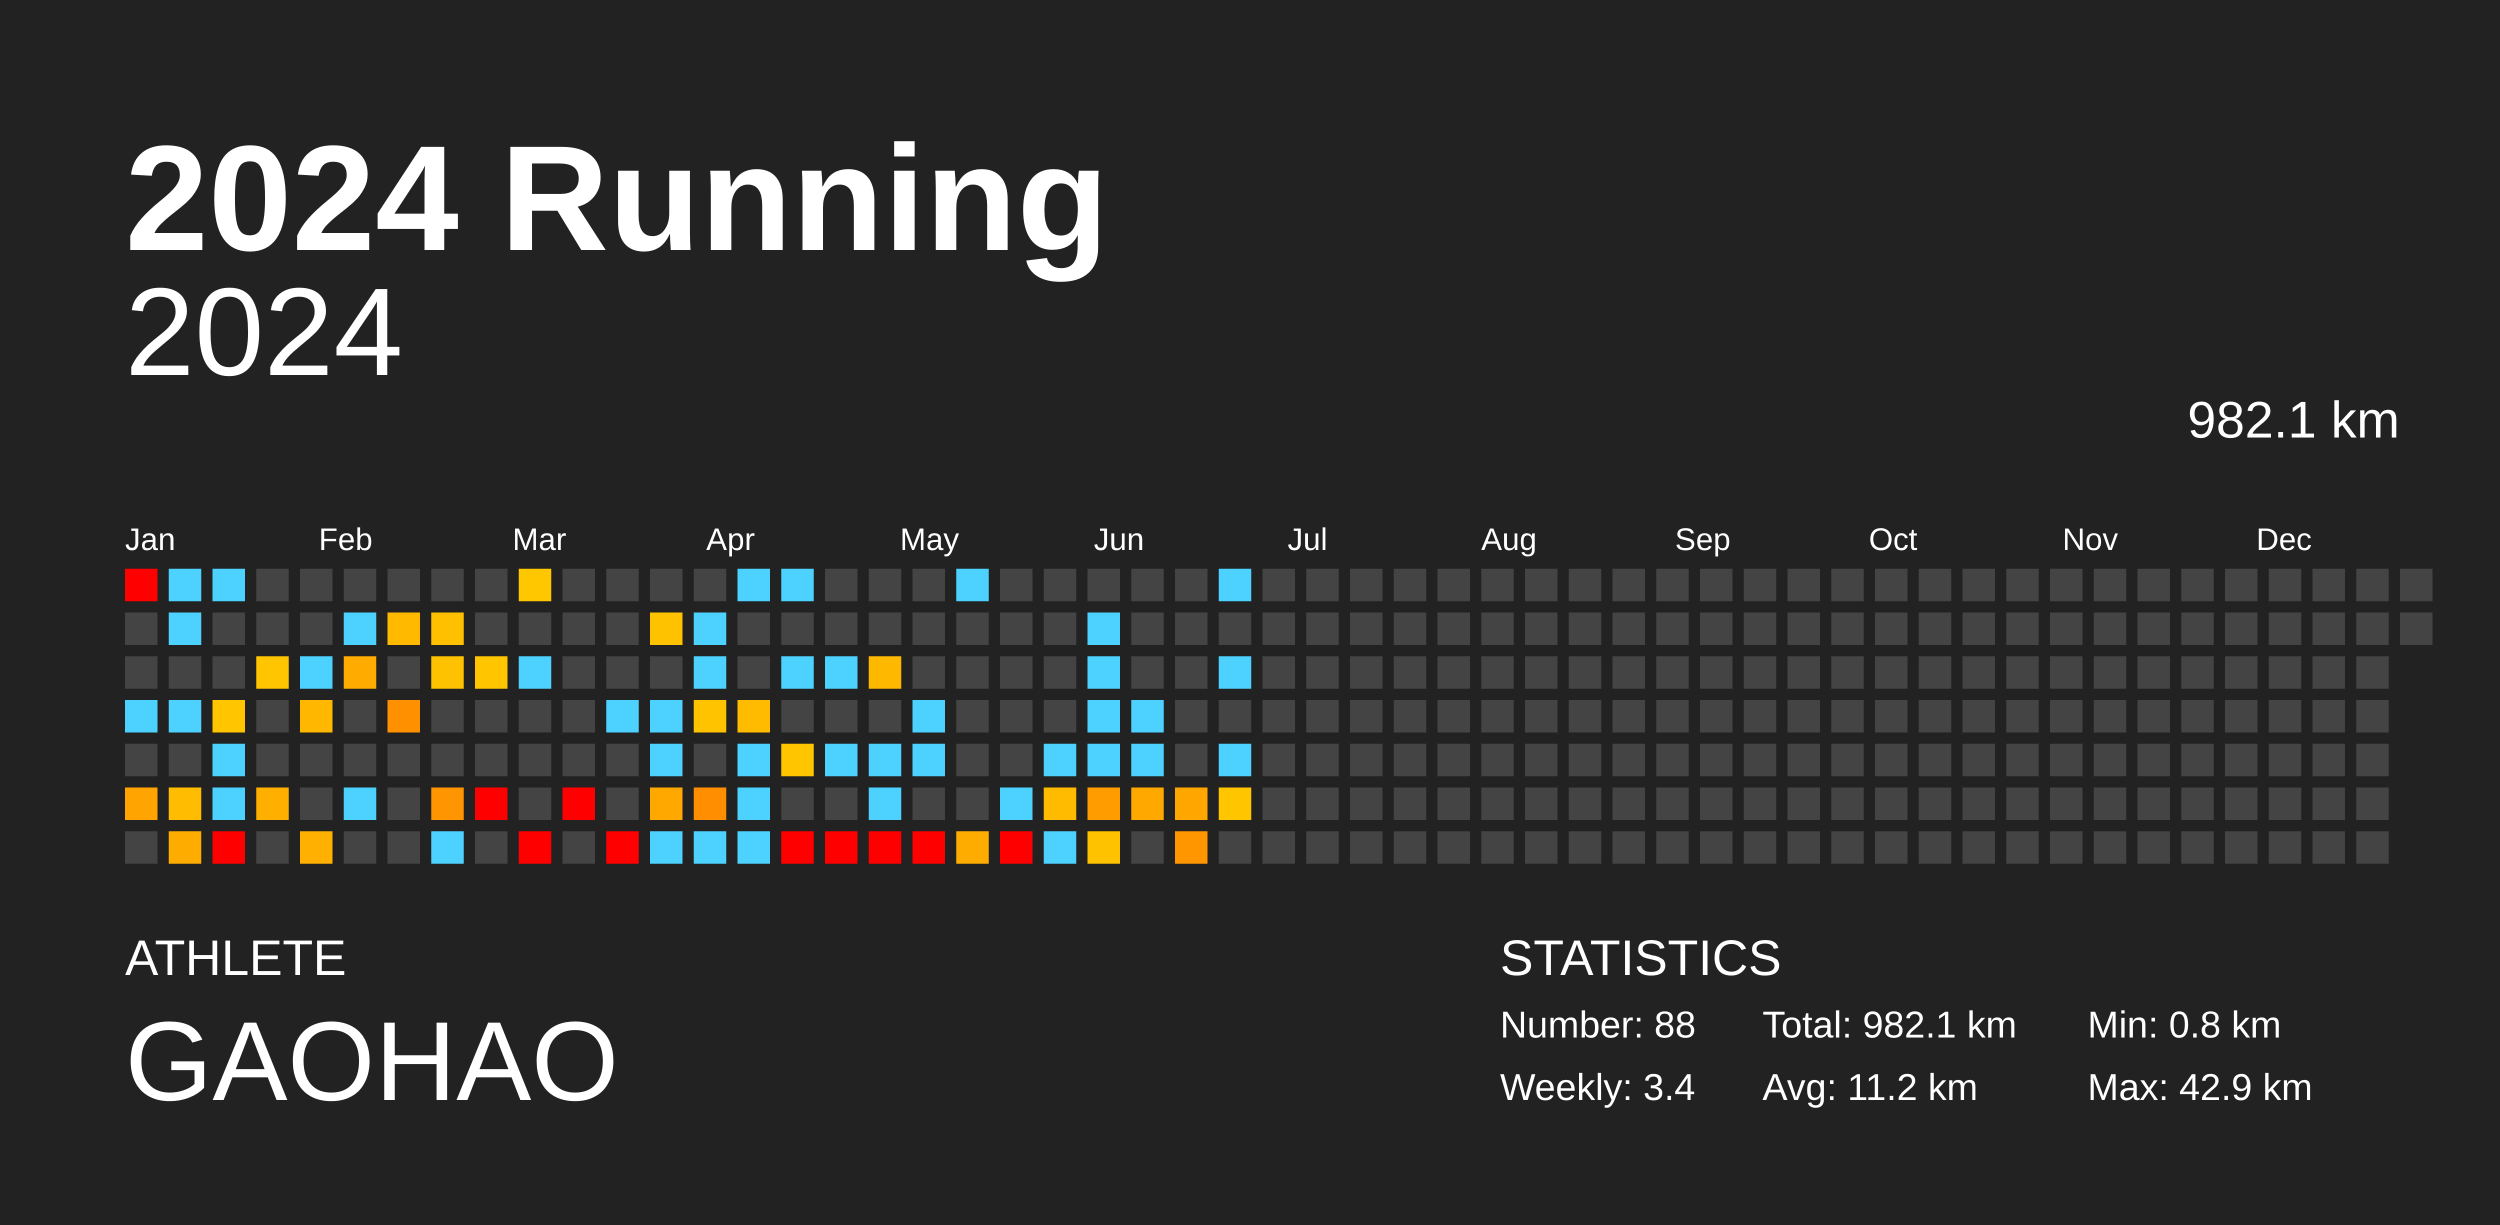
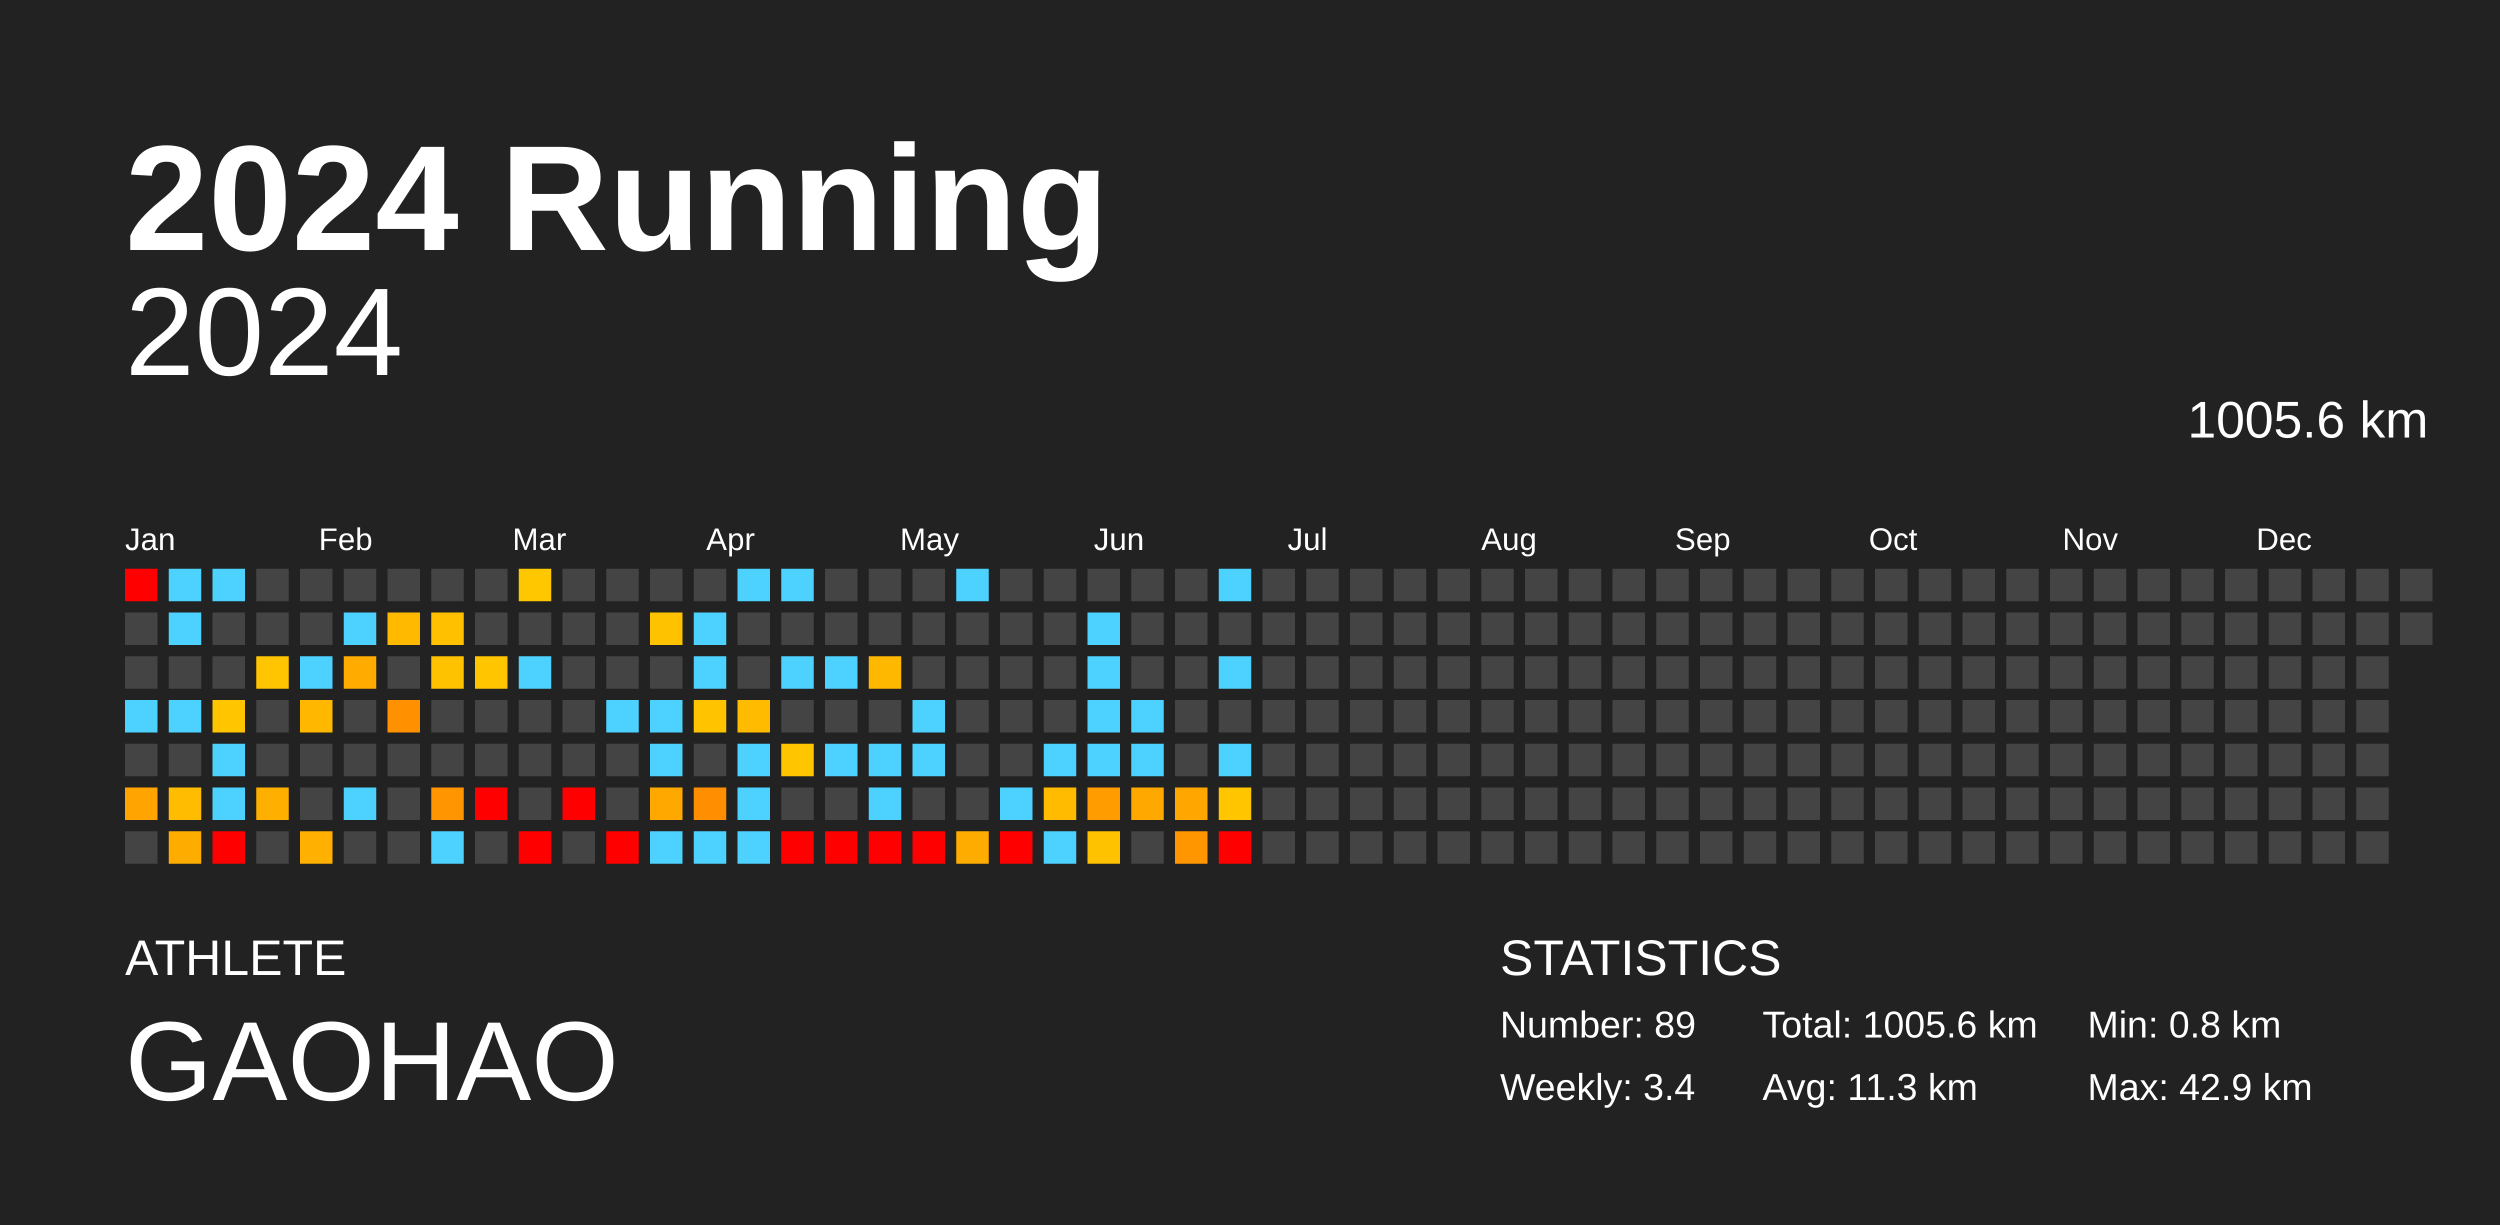
<svg xmlns="http://www.w3.org/2000/svg" baseProfile="full" height="98mm" version="1.1" viewBox="0,0,200,98" width="200mm">
  <defs />
  <rect fill="#222222" height="98" width="200" x="0" y="0" />
  <text fill="#FFFFFF" style="font-size:12px; font-family:Arial; font-weight:bold;" x="10" y="20">2024 Running</text>
  <text fill="#FFFFFF" style="font-size:4px; font-family:Arial" x="10" y="78">ATHLETE</text>
  <text fill="#FFFFFF" style="font-size:9px; font-family:Arial" x="10" y="88">GAOHAO</text>
  <text fill="#FFFFFF" style="font-size:4px; font-family:Arial" x="120" y="78">STATISTICS</text>
-   <text fill="#FFFFFF" style="font-size:3px; font-family:Arial" x="120" y="83">Number: 88</text>
+   <text fill="#FFFFFF" style="font-size:3px; font-family:Arial" x="120" y="83">Number: 89</text>
  <text fill="#FFFFFF" style="font-size:3px; font-family:Arial" x="120" y="88">Weekly: 3.4</text>
-   <text fill="#FFFFFF" style="font-size:3px; font-family:Arial" x="141" y="83">Total: 982.1 km</text>
-   <text fill="#FFFFFF" style="font-size:3px; font-family:Arial" x="141" y="88">Avg: 11.2 km</text>
+   <text fill="#FFFFFF" style="font-size:3px; font-family:Arial" x="141" y="83">Total: 1005.6 km</text>
+   <text fill="#FFFFFF" style="font-size:3px; font-family:Arial" x="141" y="88">Avg: 11.3 km</text>
  <text fill="#FFFFFF" style="font-size:3px; font-family:Arial" x="167" y="83">Min: 0.8 km</text>
  <text fill="#FFFFFF" style="font-size:3px; font-family:Arial" x="167" y="88">Max: 42.9 km</text>
  <text alignment-baseline="hanging" fill="#FFFFFF" style="font-size:10.0px; font-family:Arial;" x="10" y="30">2024</text>
-   <text alignment-baseline="hanging" fill="#FFFFFF" style="font-size:4.125px; font-family:Arial;" x="175" y="35">982.1 km</text>
+   <text alignment-baseline="hanging" fill="#FFFFFF" style="font-size:4.125px; font-family:Arial;" x="175" y="35">1005.6 km</text>
  <text fill="#FFFFFF" style="font-size:2.5px; font-family:Arial" x="10.0" y="44">Jan</text>
  <text fill="#FFFFFF" style="font-size:2.5px; font-family:Arial" x="25.5" y="44">Feb</text>
  <text fill="#FFFFFF" style="font-size:2.5px; font-family:Arial" x="41.0" y="44">Mar</text>
  <text fill="#FFFFFF" style="font-size:2.5px; font-family:Arial" x="56.5" y="44">Apr</text>
  <text fill="#FFFFFF" style="font-size:2.5px; font-family:Arial" x="72.0" y="44">May</text>
  <text fill="#FFFFFF" style="font-size:2.5px; font-family:Arial" x="87.5" y="44">Jun</text>
  <text fill="#FFFFFF" style="font-size:2.5px; font-family:Arial" x="103.0" y="44">Jul</text>
  <text fill="#FFFFFF" style="font-size:2.5px; font-family:Arial" x="118.5" y="44">Aug</text>
  <text fill="#FFFFFF" style="font-size:2.5px; font-family:Arial" x="134.0" y="44">Sep</text>
  <text fill="#FFFFFF" style="font-size:2.5px; font-family:Arial" x="149.5" y="44">Oct</text>
  <text fill="#FFFFFF" style="font-size:2.5px; font-family:Arial" x="165.0" y="44">Nov</text>
  <text fill="#FFFFFF" style="font-size:2.5px; font-family:Arial" x="180.5" y="44">Dec</text>
  <rect fill="red" height="2.6" width="2.6" x="10.0" y="45.5" />
  <rect fill="#444444" height="2.6" width="2.6" x="10.0" y="49.0" />
  <rect fill="#444444" height="2.6" width="2.6" x="10.0" y="52.5" />
  <rect fill="#4dd2ff" height="2.6" width="2.6" x="10.0" y="56.0" />
  <rect fill="#444444" height="2.6" width="2.6" x="10.0" y="59.5" />
  <rect fill="#ffa400" height="2.6" width="2.6" x="10.0" y="63.0" />
  <rect fill="#444444" height="2.6" width="2.6" x="10.0" y="66.5" />
  <rect fill="#4dd2ff" height="2.6" width="2.6" x="13.5" y="45.5" />
  <rect fill="#4dd2ff" height="2.6" width="2.6" x="13.5" y="49.0" />
  <rect fill="#444444" height="2.6" width="2.6" x="13.5" y="52.5" />
  <rect fill="#4dd2ff" height="2.6" width="2.6" x="13.5" y="56.0" />
  <rect fill="#444444" height="2.6" width="2.6" x="13.5" y="59.5" />
  <rect fill="#ffbc00" height="2.6" width="2.6" x="13.5" y="63.0" />
  <rect fill="#ffac00" height="2.6" width="2.6" x="13.5" y="66.5" />
  <rect fill="#4dd2ff" height="2.6" width="2.6" x="17.0" y="45.5" />
  <rect fill="#444444" height="2.6" width="2.6" x="17.0" y="49.0" />
  <rect fill="#444444" height="2.6" width="2.6" x="17.0" y="52.5" />
  <rect fill="#ffc600" height="2.6" width="2.6" x="17.0" y="56.0" />
  <rect fill="#4dd2ff" height="2.6" width="2.6" x="17.0" y="59.5" />
  <rect fill="#4dd2ff" height="2.6" width="2.6" x="17.0" y="63.0" />
  <rect fill="red" height="2.6" width="2.6" x="17.0" y="66.5" />
  <rect fill="#444444" height="2.6" width="2.6" x="20.5" y="45.5" />
  <rect fill="#444444" height="2.6" width="2.6" x="20.5" y="49.0" />
  <rect fill="#ffc500" height="2.6" width="2.6" x="20.5" y="52.5" />
  <rect fill="#444444" height="2.6" width="2.6" x="20.5" y="56.0" />
  <rect fill="#444444" height="2.6" width="2.6" x="20.5" y="59.5" />
  <rect fill="#ffaf00" height="2.6" width="2.6" x="20.5" y="63.0" />
  <rect fill="#444444" height="2.6" width="2.6" x="20.5" y="66.5" />
  <rect fill="#444444" height="2.6" width="2.6" x="24.0" y="45.5" />
  <rect fill="#444444" height="2.6" width="2.6" x="24.0" y="49.0" />
  <rect fill="#4dd2ff" height="2.6" width="2.6" x="24.0" y="52.5" />
  <rect fill="#ffb700" height="2.6" width="2.6" x="24.0" y="56.0" />
  <rect fill="#444444" height="2.6" width="2.6" x="24.0" y="59.5" />
  <rect fill="#444444" height="2.6" width="2.6" x="24.0" y="63.0" />
  <rect fill="#ffb000" height="2.6" width="2.6" x="24.0" y="66.5" />
  <rect fill="#444444" height="2.6" width="2.6" x="27.5" y="45.5" />
  <rect fill="#4dd2ff" height="2.6" width="2.6" x="27.5" y="49.0" />
  <rect fill="#ffab00" height="2.6" width="2.6" x="27.5" y="52.5" />
  <rect fill="#444444" height="2.6" width="2.6" x="27.5" y="56.0" />
  <rect fill="#444444" height="2.6" width="2.6" x="27.5" y="59.5" />
  <rect fill="#4dd2ff" height="2.6" width="2.6" x="27.5" y="63.0" />
  <rect fill="#444444" height="2.6" width="2.6" x="27.5" y="66.5" />
  <rect fill="#444444" height="2.6" width="2.6" x="31.0" y="45.5" />
  <rect fill="#ffba00" height="2.6" width="2.6" x="31.0" y="49.0" />
  <rect fill="#444444" height="2.6" width="2.6" x="31.0" y="52.5" />
  <rect fill="#ff9100" height="2.6" width="2.6" x="31.0" y="56.0" />
  <rect fill="#444444" height="2.6" width="2.6" x="31.0" y="59.5" />
  <rect fill="#444444" height="2.6" width="2.6" x="31.0" y="63.0" />
  <rect fill="#444444" height="2.6" width="2.6" x="31.0" y="66.5" />
  <rect fill="#444444" height="2.6" width="2.6" x="34.5" y="45.5" />
  <rect fill="#ffc000" height="2.6" width="2.6" x="34.5" y="49.0" />
  <rect fill="#ffc200" height="2.6" width="2.6" x="34.5" y="52.5" />
  <rect fill="#444444" height="2.6" width="2.6" x="34.5" y="56.0" />
  <rect fill="#444444" height="2.6" width="2.6" x="34.5" y="59.5" />
  <rect fill="#ff9500" height="2.6" width="2.6" x="34.5" y="63.0" />
  <rect fill="#4dd2ff" height="2.6" width="2.6" x="34.5" y="66.5" />
  <rect fill="#444444" height="2.6" width="2.6" x="38.0" y="45.5" />
  <rect fill="#444444" height="2.6" width="2.6" x="38.0" y="49.0" />
  <rect fill="#ffc600" height="2.6" width="2.6" x="38.0" y="52.5" />
  <rect fill="#444444" height="2.6" width="2.6" x="38.0" y="56.0" />
  <rect fill="#444444" height="2.6" width="2.6" x="38.0" y="59.5" />
  <rect fill="red" height="2.6" width="2.6" x="38.0" y="63.0" />
  <rect fill="#444444" height="2.6" width="2.6" x="38.0" y="66.5" />
  <rect fill="#ffc700" height="2.6" width="2.6" x="41.5" y="45.5" />
  <rect fill="#444444" height="2.6" width="2.6" x="41.5" y="49.0" />
  <rect fill="#4dd2ff" height="2.6" width="2.6" x="41.5" y="52.5" />
  <rect fill="#444444" height="2.6" width="2.6" x="41.5" y="56.0" />
  <rect fill="#444444" height="2.6" width="2.6" x="41.5" y="59.5" />
  <rect fill="#444444" height="2.6" width="2.6" x="41.5" y="63.0" />
  <rect fill="red" height="2.6" width="2.6" x="41.5" y="66.5" />
  <rect fill="#444444" height="2.6" width="2.6" x="45.0" y="45.5" />
  <rect fill="#444444" height="2.6" width="2.6" x="45.0" y="49.0" />
  <rect fill="#444444" height="2.6" width="2.6" x="45.0" y="52.5" />
  <rect fill="#444444" height="2.6" width="2.6" x="45.0" y="56.0" />
  <rect fill="#444444" height="2.6" width="2.6" x="45.0" y="59.5" />
  <rect fill="red" height="2.6" width="2.6" x="45.0" y="63.0" />
  <rect fill="#444444" height="2.6" width="2.6" x="45.0" y="66.5" />
  <rect fill="#444444" height="2.6" width="2.6" x="48.5" y="45.5" />
  <rect fill="#444444" height="2.6" width="2.6" x="48.5" y="49.0" />
  <rect fill="#444444" height="2.6" width="2.6" x="48.5" y="52.5" />
  <rect fill="#4dd2ff" height="2.6" width="2.6" x="48.5" y="56.0" />
  <rect fill="#444444" height="2.6" width="2.6" x="48.5" y="59.5" />
  <rect fill="#444444" height="2.6" width="2.6" x="48.5" y="63.0" />
  <rect fill="red" height="2.6" width="2.6" x="48.5" y="66.5" />
  <rect fill="#444444" height="2.6" width="2.6" x="52.0" y="45.5" />
  <rect fill="#ffc200" height="2.6" width="2.6" x="52.0" y="49.0" />
  <rect fill="#444444" height="2.6" width="2.6" x="52.0" y="52.5" />
  <rect fill="#4dd2ff" height="2.6" width="2.6" x="52.0" y="56.0" />
  <rect fill="#4dd2ff" height="2.6" width="2.6" x="52.0" y="59.5" />
  <rect fill="#ffa800" height="2.6" width="2.6" x="52.0" y="63.0" />
  <rect fill="#4dd2ff" height="2.6" width="2.6" x="52.0" y="66.5" />
  <rect fill="#444444" height="2.6" width="2.6" x="55.5" y="45.5" />
  <rect fill="#4dd2ff" height="2.6" width="2.6" x="55.5" y="49.0" />
  <rect fill="#4dd2ff" height="2.6" width="2.6" x="55.5" y="52.5" />
  <rect fill="#ffc300" height="2.6" width="2.6" x="55.5" y="56.0" />
  <rect fill="#444444" height="2.6" width="2.6" x="55.5" y="59.5" />
  <rect fill="#ff8e00" height="2.6" width="2.6" x="55.5" y="63.0" />
  <rect fill="#4dd2ff" height="2.6" width="2.6" x="55.5" y="66.5" />
  <rect fill="#4dd2ff" height="2.6" width="2.6" x="59.0" y="45.5" />
  <rect fill="#444444" height="2.6" width="2.6" x="59.0" y="49.0" />
  <rect fill="#444444" height="2.6" width="2.6" x="59.0" y="52.5" />
  <rect fill="#ffbb00" height="2.6" width="2.6" x="59.0" y="56.0" />
  <rect fill="#4dd2ff" height="2.6" width="2.6" x="59.0" y="59.5" />
  <rect fill="#4dd2ff" height="2.6" width="2.6" x="59.0" y="63.0" />
  <rect fill="#4dd2ff" height="2.6" width="2.6" x="59.0" y="66.5" />
  <rect fill="#4dd2ff" height="2.6" width="2.6" x="62.5" y="45.5" />
  <rect fill="#444444" height="2.6" width="2.6" x="62.5" y="49.0" />
  <rect fill="#4dd2ff" height="2.6" width="2.6" x="62.5" y="52.5" />
  <rect fill="#444444" height="2.6" width="2.6" x="62.5" y="56.0" />
  <rect fill="#ffc600" height="2.6" width="2.6" x="62.5" y="59.5" />
  <rect fill="#444444" height="2.6" width="2.6" x="62.5" y="63.0" />
  <rect fill="red" height="2.6" width="2.6" x="62.5" y="66.5" />
  <rect fill="#444444" height="2.6" width="2.6" x="66.0" y="45.5" />
  <rect fill="#444444" height="2.6" width="2.6" x="66.0" y="49.0" />
  <rect fill="#4dd2ff" height="2.6" width="2.6" x="66.0" y="52.5" />
  <rect fill="#444444" height="2.6" width="2.6" x="66.0" y="56.0" />
  <rect fill="#4dd2ff" height="2.6" width="2.6" x="66.0" y="59.5" />
  <rect fill="#444444" height="2.6" width="2.6" x="66.0" y="63.0" />
  <rect fill="red" height="2.6" width="2.6" x="66.0" y="66.5" />
  <rect fill="#444444" height="2.6" width="2.6" x="69.5" y="45.5" />
  <rect fill="#444444" height="2.6" width="2.6" x="69.5" y="49.0" />
  <rect fill="#ffb800" height="2.6" width="2.6" x="69.5" y="52.5" />
  <rect fill="#444444" height="2.6" width="2.6" x="69.5" y="56.0" />
  <rect fill="#4dd2ff" height="2.6" width="2.6" x="69.5" y="59.5" />
  <rect fill="#4dd2ff" height="2.6" width="2.6" x="69.5" y="63.0" />
  <rect fill="red" height="2.6" width="2.6" x="69.5" y="66.5" />
  <rect fill="#444444" height="2.6" width="2.6" x="73.0" y="45.5" />
  <rect fill="#444444" height="2.6" width="2.6" x="73.0" y="49.0" />
  <rect fill="#444444" height="2.6" width="2.6" x="73.0" y="52.5" />
  <rect fill="#4dd2ff" height="2.6" width="2.6" x="73.0" y="56.0" />
  <rect fill="#4dd2ff" height="2.6" width="2.6" x="73.0" y="59.5" />
  <rect fill="#444444" height="2.6" width="2.6" x="73.0" y="63.0" />
  <rect fill="red" height="2.6" width="2.6" x="73.0" y="66.5" />
  <rect fill="#4dd2ff" height="2.6" width="2.6" x="76.5" y="45.5" />
  <rect fill="#444444" height="2.6" width="2.6" x="76.5" y="49.0" />
  <rect fill="#444444" height="2.6" width="2.6" x="76.5" y="52.5" />
  <rect fill="#444444" height="2.6" width="2.6" x="76.5" y="56.0" />
  <rect fill="#444444" height="2.6" width="2.6" x="76.5" y="59.5" />
  <rect fill="#444444" height="2.6" width="2.6" x="76.5" y="63.0" />
  <rect fill="#ffac00" height="2.6" width="2.6" x="76.5" y="66.5" />
  <rect fill="#444444" height="2.6" width="2.6" x="80.0" y="45.5" />
  <rect fill="#444444" height="2.6" width="2.6" x="80.0" y="49.0" />
  <rect fill="#444444" height="2.6" width="2.6" x="80.0" y="52.5" />
  <rect fill="#444444" height="2.6" width="2.6" x="80.0" y="56.0" />
  <rect fill="#444444" height="2.6" width="2.6" x="80.0" y="59.5" />
  <rect fill="#4dd2ff" height="2.6" width="2.6" x="80.0" y="63.0" />
  <rect fill="red" height="2.6" width="2.6" x="80.0" y="66.5" />
  <rect fill="#444444" height="2.6" width="2.6" x="83.5" y="45.5" />
  <rect fill="#444444" height="2.6" width="2.6" x="83.5" y="49.0" />
  <rect fill="#444444" height="2.6" width="2.6" x="83.5" y="52.5" />
  <rect fill="#444444" height="2.6" width="2.6" x="83.5" y="56.0" />
  <rect fill="#4dd2ff" height="2.6" width="2.6" x="83.5" y="59.5" />
  <rect fill="#ffbb00" height="2.6" width="2.6" x="83.5" y="63.0" />
  <rect fill="#4dd2ff" height="2.6" width="2.6" x="83.5" y="66.5" />
  <rect fill="#444444" height="2.6" width="2.6" x="87.0" y="45.5" />
  <rect fill="#4dd2ff" height="2.6" width="2.6" x="87.0" y="49.0" />
  <rect fill="#4dd2ff" height="2.6" width="2.6" x="87.0" y="52.5" />
  <rect fill="#4dd2ff" height="2.6" width="2.6" x="87.0" y="56.0" />
  <rect fill="#4dd2ff" height="2.6" width="2.6" x="87.0" y="59.5" />
  <rect fill="#ff9c00" height="2.6" width="2.6" x="87.0" y="63.0" />
  <rect fill="#ffc200" height="2.6" width="2.6" x="87.0" y="66.5" />
  <rect fill="#444444" height="2.6" width="2.6" x="90.5" y="45.5" />
  <rect fill="#444444" height="2.6" width="2.6" x="90.5" y="49.0" />
  <rect fill="#444444" height="2.6" width="2.6" x="90.5" y="52.5" />
  <rect fill="#4dd2ff" height="2.6" width="2.6" x="90.5" y="56.0" />
  <rect fill="#4dd2ff" height="2.6" width="2.6" x="90.5" y="59.5" />
  <rect fill="#ffa800" height="2.6" width="2.6" x="90.5" y="63.0" />
  <rect fill="#444444" height="2.6" width="2.6" x="90.5" y="66.5" />
  <rect fill="#444444" height="2.6" width="2.6" x="94.0" y="45.5" />
  <rect fill="#444444" height="2.6" width="2.6" x="94.0" y="49.0" />
  <rect fill="#444444" height="2.6" width="2.6" x="94.0" y="52.5" />
  <rect fill="#444444" height="2.6" width="2.6" x="94.0" y="56.0" />
  <rect fill="#444444" height="2.6" width="2.6" x="94.0" y="59.5" />
  <rect fill="#ffa700" height="2.6" width="2.6" x="94.0" y="63.0" />
  <rect fill="#ff9600" height="2.6" width="2.6" x="94.0" y="66.5" />
  <rect fill="#4dd2ff" height="2.6" width="2.6" x="97.5" y="45.5" />
  <rect fill="#444444" height="2.6" width="2.6" x="97.5" y="49.0" />
  <rect fill="#4dd2ff" height="2.6" width="2.6" x="97.5" y="52.5" />
  <rect fill="#444444" height="2.6" width="2.6" x="97.5" y="56.0" />
  <rect fill="#4dd2ff" height="2.6" width="2.6" x="97.5" y="59.5" />
  <rect fill="#ffc600" height="2.6" width="2.6" x="97.5" y="63.0" />
-   <rect fill="#444444" height="2.6" width="2.6" x="97.5" y="66.5" />
+   <rect fill="red" height="2.6" width="2.6" x="97.5" y="66.5" />
  <rect fill="#444444" height="2.6" width="2.6" x="101.0" y="45.5" />
  <rect fill="#444444" height="2.6" width="2.6" x="101.0" y="49.0" />
  <rect fill="#444444" height="2.6" width="2.6" x="101.0" y="52.5" />
  <rect fill="#444444" height="2.6" width="2.6" x="101.0" y="56.0" />
  <rect fill="#444444" height="2.6" width="2.6" x="101.0" y="59.5" />
  <rect fill="#444444" height="2.6" width="2.6" x="101.0" y="63.0" />
  <rect fill="#444444" height="2.6" width="2.6" x="101.0" y="66.5" />
  <rect fill="#444444" height="2.6" width="2.6" x="104.5" y="45.5" />
  <rect fill="#444444" height="2.6" width="2.6" x="104.5" y="49.0" />
  <rect fill="#444444" height="2.6" width="2.6" x="104.5" y="52.5" />
  <rect fill="#444444" height="2.6" width="2.6" x="104.5" y="56.0" />
  <rect fill="#444444" height="2.6" width="2.6" x="104.5" y="59.5" />
  <rect fill="#444444" height="2.6" width="2.6" x="104.5" y="63.0" />
  <rect fill="#444444" height="2.6" width="2.6" x="104.5" y="66.5" />
  <rect fill="#444444" height="2.6" width="2.6" x="108.0" y="45.5" />
  <rect fill="#444444" height="2.6" width="2.6" x="108.0" y="49.0" />
  <rect fill="#444444" height="2.6" width="2.6" x="108.0" y="52.5" />
  <rect fill="#444444" height="2.6" width="2.6" x="108.0" y="56.0" />
  <rect fill="#444444" height="2.6" width="2.6" x="108.0" y="59.5" />
  <rect fill="#444444" height="2.6" width="2.6" x="108.0" y="63.0" />
  <rect fill="#444444" height="2.6" width="2.6" x="108.0" y="66.5" />
  <rect fill="#444444" height="2.6" width="2.6" x="111.5" y="45.5" />
  <rect fill="#444444" height="2.6" width="2.6" x="111.5" y="49.0" />
  <rect fill="#444444" height="2.6" width="2.6" x="111.5" y="52.5" />
  <rect fill="#444444" height="2.6" width="2.6" x="111.5" y="56.0" />
  <rect fill="#444444" height="2.6" width="2.6" x="111.5" y="59.5" />
  <rect fill="#444444" height="2.6" width="2.6" x="111.5" y="63.0" />
  <rect fill="#444444" height="2.6" width="2.6" x="111.5" y="66.5" />
  <rect fill="#444444" height="2.6" width="2.6" x="115.0" y="45.5" />
  <rect fill="#444444" height="2.6" width="2.6" x="115.0" y="49.0" />
  <rect fill="#444444" height="2.6" width="2.6" x="115.0" y="52.5" />
  <rect fill="#444444" height="2.6" width="2.6" x="115.0" y="56.0" />
  <rect fill="#444444" height="2.6" width="2.6" x="115.0" y="59.5" />
  <rect fill="#444444" height="2.6" width="2.6" x="115.0" y="63.0" />
  <rect fill="#444444" height="2.6" width="2.6" x="115.0" y="66.5" />
  <rect fill="#444444" height="2.6" width="2.6" x="118.5" y="45.5" />
  <rect fill="#444444" height="2.6" width="2.6" x="118.5" y="49.0" />
  <rect fill="#444444" height="2.6" width="2.6" x="118.5" y="52.5" />
  <rect fill="#444444" height="2.6" width="2.6" x="118.5" y="56.0" />
  <rect fill="#444444" height="2.6" width="2.6" x="118.5" y="59.5" />
  <rect fill="#444444" height="2.6" width="2.6" x="118.5" y="63.0" />
  <rect fill="#444444" height="2.6" width="2.6" x="118.5" y="66.5" />
  <rect fill="#444444" height="2.6" width="2.6" x="122.0" y="45.5" />
  <rect fill="#444444" height="2.6" width="2.6" x="122.0" y="49.0" />
  <rect fill="#444444" height="2.6" width="2.6" x="122.0" y="52.5" />
  <rect fill="#444444" height="2.6" width="2.6" x="122.0" y="56.0" />
  <rect fill="#444444" height="2.6" width="2.6" x="122.0" y="59.5" />
  <rect fill="#444444" height="2.6" width="2.6" x="122.0" y="63.0" />
  <rect fill="#444444" height="2.6" width="2.6" x="122.0" y="66.5" />
  <rect fill="#444444" height="2.6" width="2.6" x="125.5" y="45.5" />
  <rect fill="#444444" height="2.6" width="2.6" x="125.5" y="49.0" />
  <rect fill="#444444" height="2.6" width="2.6" x="125.5" y="52.5" />
  <rect fill="#444444" height="2.6" width="2.6" x="125.5" y="56.0" />
  <rect fill="#444444" height="2.6" width="2.6" x="125.5" y="59.5" />
  <rect fill="#444444" height="2.6" width="2.6" x="125.5" y="63.0" />
  <rect fill="#444444" height="2.6" width="2.6" x="125.5" y="66.5" />
  <rect fill="#444444" height="2.6" width="2.6" x="129.0" y="45.5" />
  <rect fill="#444444" height="2.6" width="2.6" x="129.0" y="49.0" />
  <rect fill="#444444" height="2.6" width="2.6" x="129.0" y="52.5" />
  <rect fill="#444444" height="2.6" width="2.6" x="129.0" y="56.0" />
  <rect fill="#444444" height="2.6" width="2.6" x="129.0" y="59.5" />
  <rect fill="#444444" height="2.6" width="2.6" x="129.0" y="63.0" />
  <rect fill="#444444" height="2.6" width="2.6" x="129.0" y="66.5" />
  <rect fill="#444444" height="2.6" width="2.6" x="132.5" y="45.5" />
  <rect fill="#444444" height="2.6" width="2.6" x="132.5" y="49.0" />
  <rect fill="#444444" height="2.6" width="2.6" x="132.5" y="52.5" />
  <rect fill="#444444" height="2.6" width="2.6" x="132.5" y="56.0" />
  <rect fill="#444444" height="2.6" width="2.6" x="132.5" y="59.5" />
  <rect fill="#444444" height="2.6" width="2.6" x="132.5" y="63.0" />
  <rect fill="#444444" height="2.6" width="2.6" x="132.5" y="66.5" />
  <rect fill="#444444" height="2.6" width="2.6" x="136.0" y="45.5" />
  <rect fill="#444444" height="2.6" width="2.6" x="136.0" y="49.0" />
  <rect fill="#444444" height="2.6" width="2.6" x="136.0" y="52.5" />
  <rect fill="#444444" height="2.6" width="2.6" x="136.0" y="56.0" />
  <rect fill="#444444" height="2.6" width="2.6" x="136.0" y="59.5" />
  <rect fill="#444444" height="2.6" width="2.6" x="136.0" y="63.0" />
  <rect fill="#444444" height="2.6" width="2.6" x="136.0" y="66.5" />
  <rect fill="#444444" height="2.6" width="2.6" x="139.5" y="45.5" />
  <rect fill="#444444" height="2.6" width="2.6" x="139.5" y="49.0" />
  <rect fill="#444444" height="2.6" width="2.6" x="139.5" y="52.5" />
  <rect fill="#444444" height="2.6" width="2.6" x="139.5" y="56.0" />
  <rect fill="#444444" height="2.6" width="2.6" x="139.5" y="59.5" />
  <rect fill="#444444" height="2.6" width="2.6" x="139.5" y="63.0" />
  <rect fill="#444444" height="2.6" width="2.6" x="139.5" y="66.5" />
  <rect fill="#444444" height="2.6" width="2.6" x="143.0" y="45.5" />
  <rect fill="#444444" height="2.6" width="2.6" x="143.0" y="49.0" />
  <rect fill="#444444" height="2.6" width="2.6" x="143.0" y="52.5" />
  <rect fill="#444444" height="2.6" width="2.6" x="143.0" y="56.0" />
  <rect fill="#444444" height="2.6" width="2.6" x="143.0" y="59.5" />
  <rect fill="#444444" height="2.6" width="2.6" x="143.0" y="63.0" />
  <rect fill="#444444" height="2.6" width="2.6" x="143.0" y="66.5" />
  <rect fill="#444444" height="2.6" width="2.6" x="146.5" y="45.5" />
  <rect fill="#444444" height="2.6" width="2.6" x="146.5" y="49.0" />
  <rect fill="#444444" height="2.6" width="2.6" x="146.5" y="52.5" />
  <rect fill="#444444" height="2.6" width="2.6" x="146.5" y="56.0" />
  <rect fill="#444444" height="2.6" width="2.6" x="146.5" y="59.5" />
  <rect fill="#444444" height="2.6" width="2.6" x="146.5" y="63.0" />
  <rect fill="#444444" height="2.6" width="2.6" x="146.5" y="66.5" />
  <rect fill="#444444" height="2.6" width="2.6" x="150.0" y="45.5" />
  <rect fill="#444444" height="2.6" width="2.6" x="150.0" y="49.0" />
  <rect fill="#444444" height="2.6" width="2.6" x="150.0" y="52.5" />
  <rect fill="#444444" height="2.6" width="2.6" x="150.0" y="56.0" />
  <rect fill="#444444" height="2.6" width="2.6" x="150.0" y="59.5" />
  <rect fill="#444444" height="2.6" width="2.6" x="150.0" y="63.0" />
  <rect fill="#444444" height="2.6" width="2.6" x="150.0" y="66.5" />
  <rect fill="#444444" height="2.6" width="2.6" x="153.5" y="45.5" />
  <rect fill="#444444" height="2.6" width="2.6" x="153.5" y="49.0" />
  <rect fill="#444444" height="2.6" width="2.6" x="153.5" y="52.5" />
  <rect fill="#444444" height="2.6" width="2.6" x="153.5" y="56.0" />
  <rect fill="#444444" height="2.6" width="2.6" x="153.5" y="59.5" />
  <rect fill="#444444" height="2.6" width="2.6" x="153.5" y="63.0" />
  <rect fill="#444444" height="2.6" width="2.6" x="153.5" y="66.5" />
  <rect fill="#444444" height="2.6" width="2.6" x="157.0" y="45.5" />
  <rect fill="#444444" height="2.6" width="2.6" x="157.0" y="49.0" />
  <rect fill="#444444" height="2.6" width="2.6" x="157.0" y="52.5" />
  <rect fill="#444444" height="2.6" width="2.6" x="157.0" y="56.0" />
  <rect fill="#444444" height="2.6" width="2.6" x="157.0" y="59.5" />
  <rect fill="#444444" height="2.6" width="2.6" x="157.0" y="63.0" />
  <rect fill="#444444" height="2.6" width="2.6" x="157.0" y="66.5" />
  <rect fill="#444444" height="2.6" width="2.6" x="160.5" y="45.5" />
  <rect fill="#444444" height="2.6" width="2.6" x="160.5" y="49.0" />
  <rect fill="#444444" height="2.6" width="2.6" x="160.5" y="52.5" />
  <rect fill="#444444" height="2.6" width="2.6" x="160.5" y="56.0" />
  <rect fill="#444444" height="2.6" width="2.6" x="160.5" y="59.5" />
  <rect fill="#444444" height="2.6" width="2.6" x="160.5" y="63.0" />
  <rect fill="#444444" height="2.6" width="2.6" x="160.5" y="66.5" />
  <rect fill="#444444" height="2.6" width="2.6" x="164.0" y="45.5" />
  <rect fill="#444444" height="2.6" width="2.6" x="164.0" y="49.0" />
  <rect fill="#444444" height="2.6" width="2.6" x="164.0" y="52.5" />
  <rect fill="#444444" height="2.6" width="2.6" x="164.0" y="56.0" />
  <rect fill="#444444" height="2.6" width="2.6" x="164.0" y="59.5" />
  <rect fill="#444444" height="2.6" width="2.6" x="164.0" y="63.0" />
  <rect fill="#444444" height="2.6" width="2.6" x="164.0" y="66.5" />
  <rect fill="#444444" height="2.6" width="2.6" x="167.5" y="45.5" />
  <rect fill="#444444" height="2.6" width="2.6" x="167.5" y="49.0" />
  <rect fill="#444444" height="2.6" width="2.6" x="167.5" y="52.5" />
  <rect fill="#444444" height="2.6" width="2.6" x="167.5" y="56.0" />
  <rect fill="#444444" height="2.6" width="2.6" x="167.5" y="59.5" />
  <rect fill="#444444" height="2.6" width="2.6" x="167.5" y="63.0" />
  <rect fill="#444444" height="2.6" width="2.6" x="167.5" y="66.5" />
  <rect fill="#444444" height="2.6" width="2.6" x="171.0" y="45.5" />
  <rect fill="#444444" height="2.6" width="2.6" x="171.0" y="49.0" />
  <rect fill="#444444" height="2.6" width="2.6" x="171.0" y="52.5" />
  <rect fill="#444444" height="2.6" width="2.6" x="171.0" y="56.0" />
  <rect fill="#444444" height="2.6" width="2.6" x="171.0" y="59.5" />
  <rect fill="#444444" height="2.6" width="2.6" x="171.0" y="63.0" />
  <rect fill="#444444" height="2.6" width="2.6" x="171.0" y="66.5" />
  <rect fill="#444444" height="2.6" width="2.6" x="174.5" y="45.5" />
  <rect fill="#444444" height="2.6" width="2.6" x="174.5" y="49.0" />
  <rect fill="#444444" height="2.6" width="2.6" x="174.5" y="52.5" />
  <rect fill="#444444" height="2.6" width="2.6" x="174.5" y="56.0" />
  <rect fill="#444444" height="2.6" width="2.6" x="174.5" y="59.5" />
  <rect fill="#444444" height="2.6" width="2.6" x="174.5" y="63.0" />
  <rect fill="#444444" height="2.6" width="2.6" x="174.5" y="66.5" />
  <rect fill="#444444" height="2.6" width="2.6" x="178.0" y="45.5" />
  <rect fill="#444444" height="2.6" width="2.6" x="178.0" y="49.0" />
  <rect fill="#444444" height="2.6" width="2.6" x="178.0" y="52.5" />
  <rect fill="#444444" height="2.6" width="2.6" x="178.0" y="56.0" />
  <rect fill="#444444" height="2.6" width="2.6" x="178.0" y="59.5" />
  <rect fill="#444444" height="2.6" width="2.6" x="178.0" y="63.0" />
  <rect fill="#444444" height="2.6" width="2.6" x="178.0" y="66.5" />
  <rect fill="#444444" height="2.6" width="2.6" x="181.5" y="45.5" />
  <rect fill="#444444" height="2.6" width="2.6" x="181.5" y="49.0" />
  <rect fill="#444444" height="2.6" width="2.6" x="181.5" y="52.5" />
  <rect fill="#444444" height="2.6" width="2.6" x="181.5" y="56.0" />
  <rect fill="#444444" height="2.6" width="2.6" x="181.5" y="59.5" />
  <rect fill="#444444" height="2.6" width="2.6" x="181.5" y="63.0" />
  <rect fill="#444444" height="2.6" width="2.6" x="181.5" y="66.5" />
  <rect fill="#444444" height="2.6" width="2.6" x="185.0" y="45.5" />
  <rect fill="#444444" height="2.6" width="2.6" x="185.0" y="49.0" />
  <rect fill="#444444" height="2.6" width="2.6" x="185.0" y="52.5" />
  <rect fill="#444444" height="2.6" width="2.6" x="185.0" y="56.0" />
  <rect fill="#444444" height="2.6" width="2.6" x="185.0" y="59.5" />
  <rect fill="#444444" height="2.6" width="2.6" x="185.0" y="63.0" />
  <rect fill="#444444" height="2.6" width="2.6" x="185.0" y="66.5" />
  <rect fill="#444444" height="2.6" width="2.6" x="188.5" y="45.5" />
  <rect fill="#444444" height="2.6" width="2.6" x="188.5" y="49.0" />
  <rect fill="#444444" height="2.6" width="2.6" x="188.5" y="52.5" />
  <rect fill="#444444" height="2.6" width="2.6" x="188.5" y="56.0" />
  <rect fill="#444444" height="2.6" width="2.6" x="188.5" y="59.5" />
  <rect fill="#444444" height="2.6" width="2.6" x="188.5" y="63.0" />
  <rect fill="#444444" height="2.6" width="2.6" x="188.5" y="66.5" />
  <rect fill="#444444" height="2.6" width="2.6" x="192.0" y="45.5" />
  <rect fill="#444444" height="2.6" width="2.6" x="192.0" y="49.0" />
</svg>
